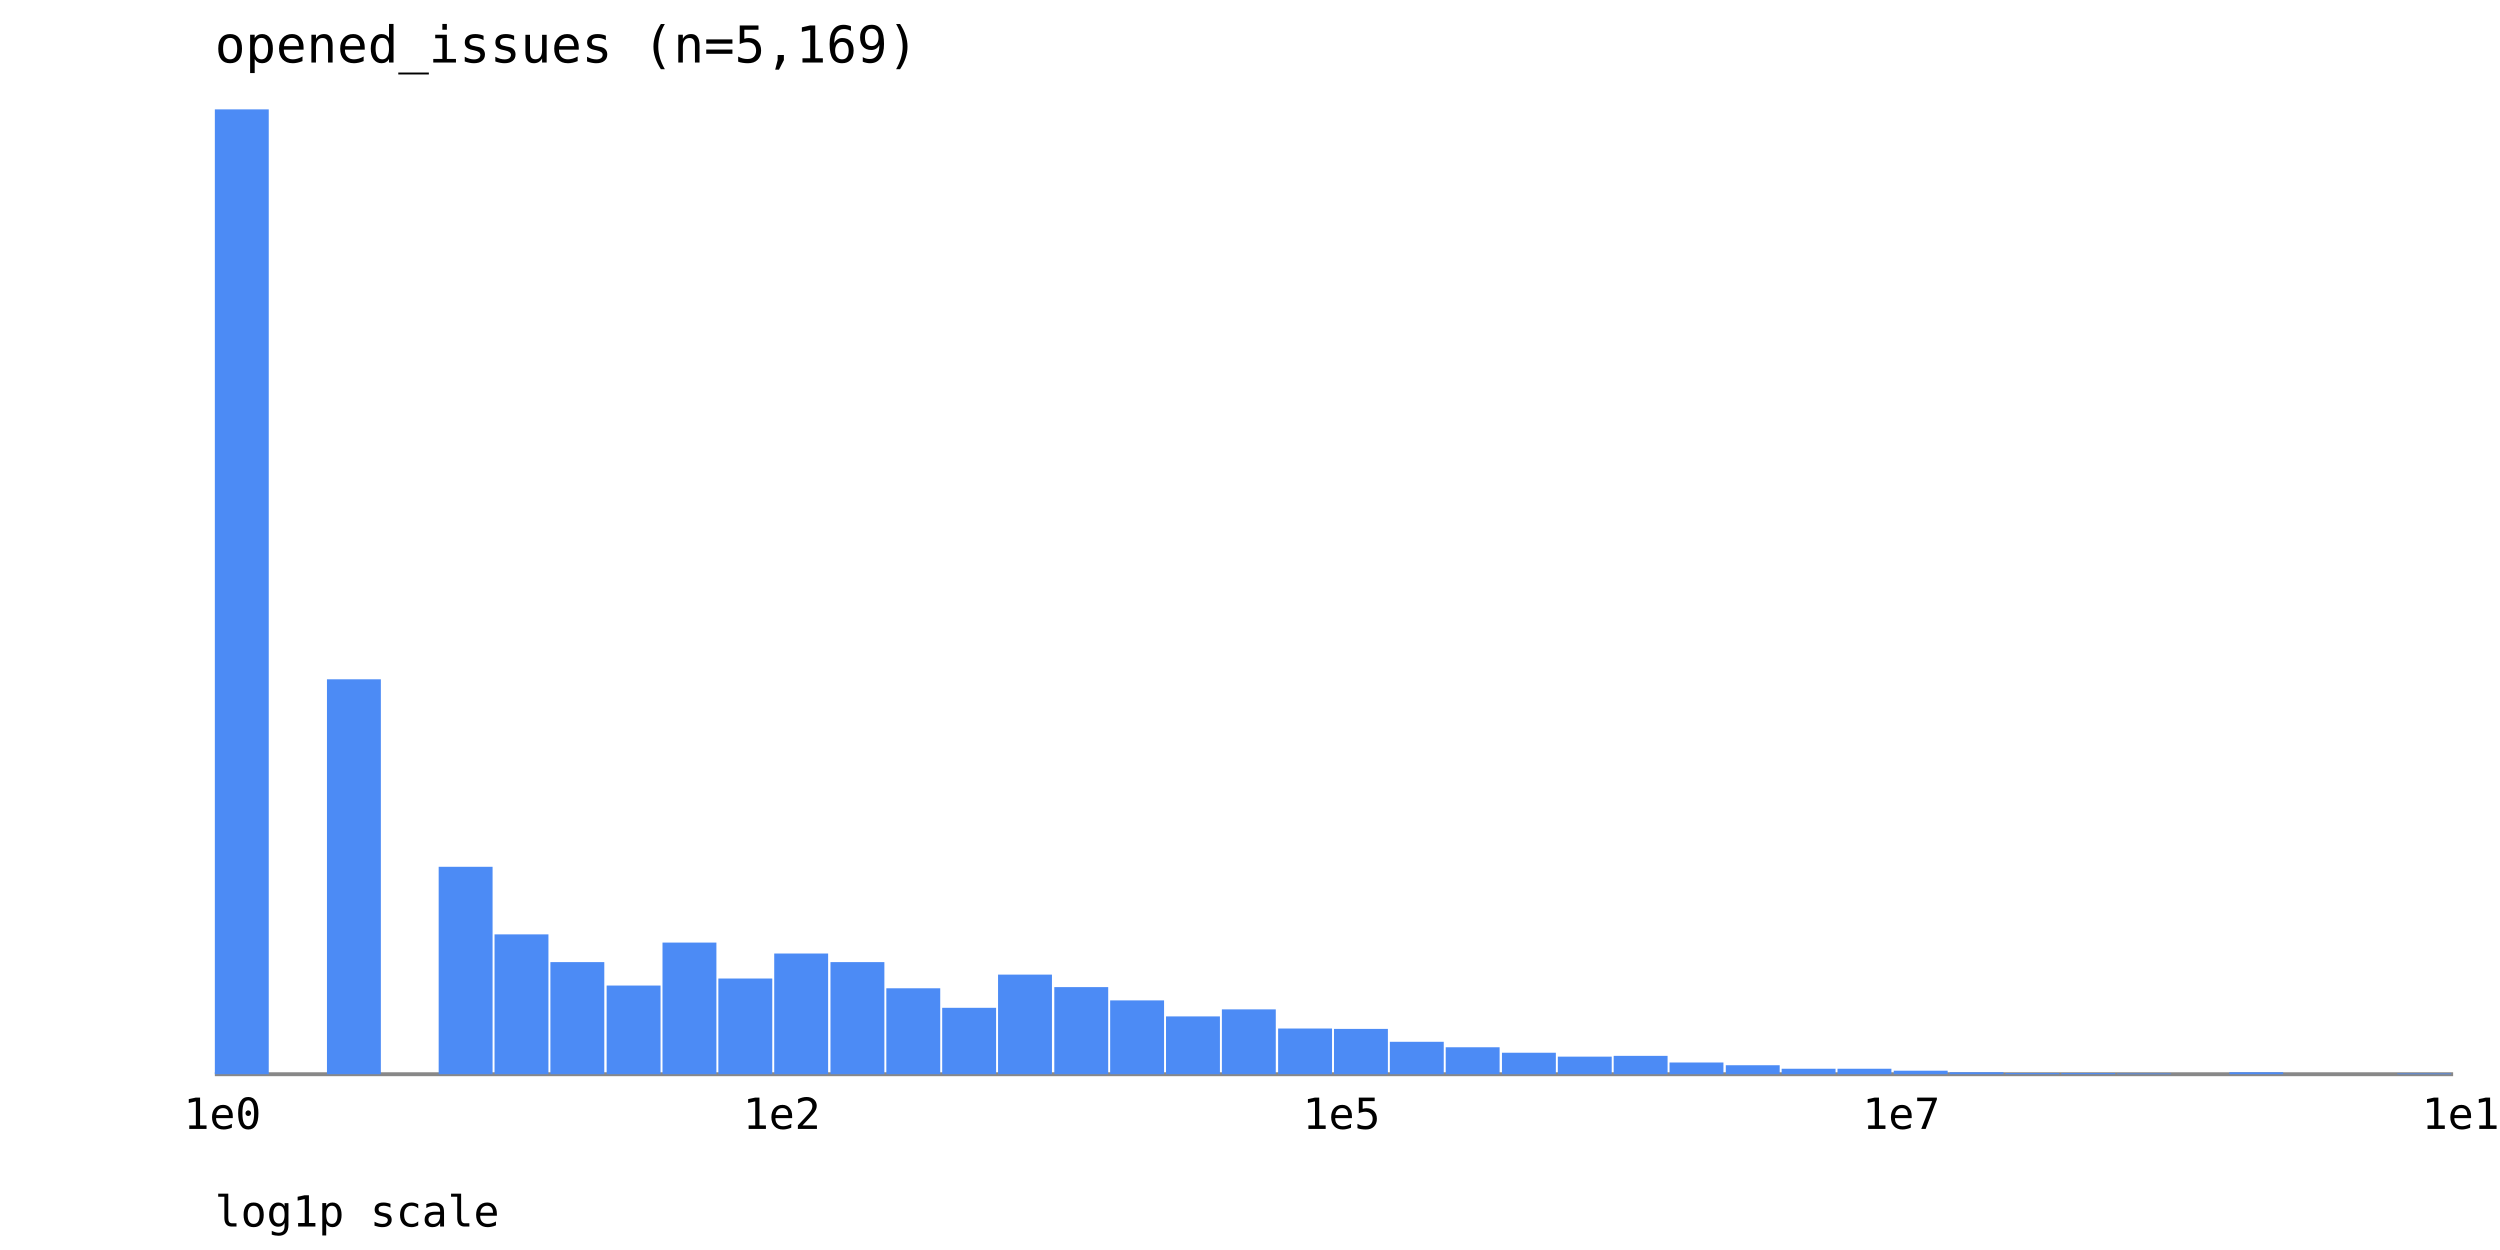
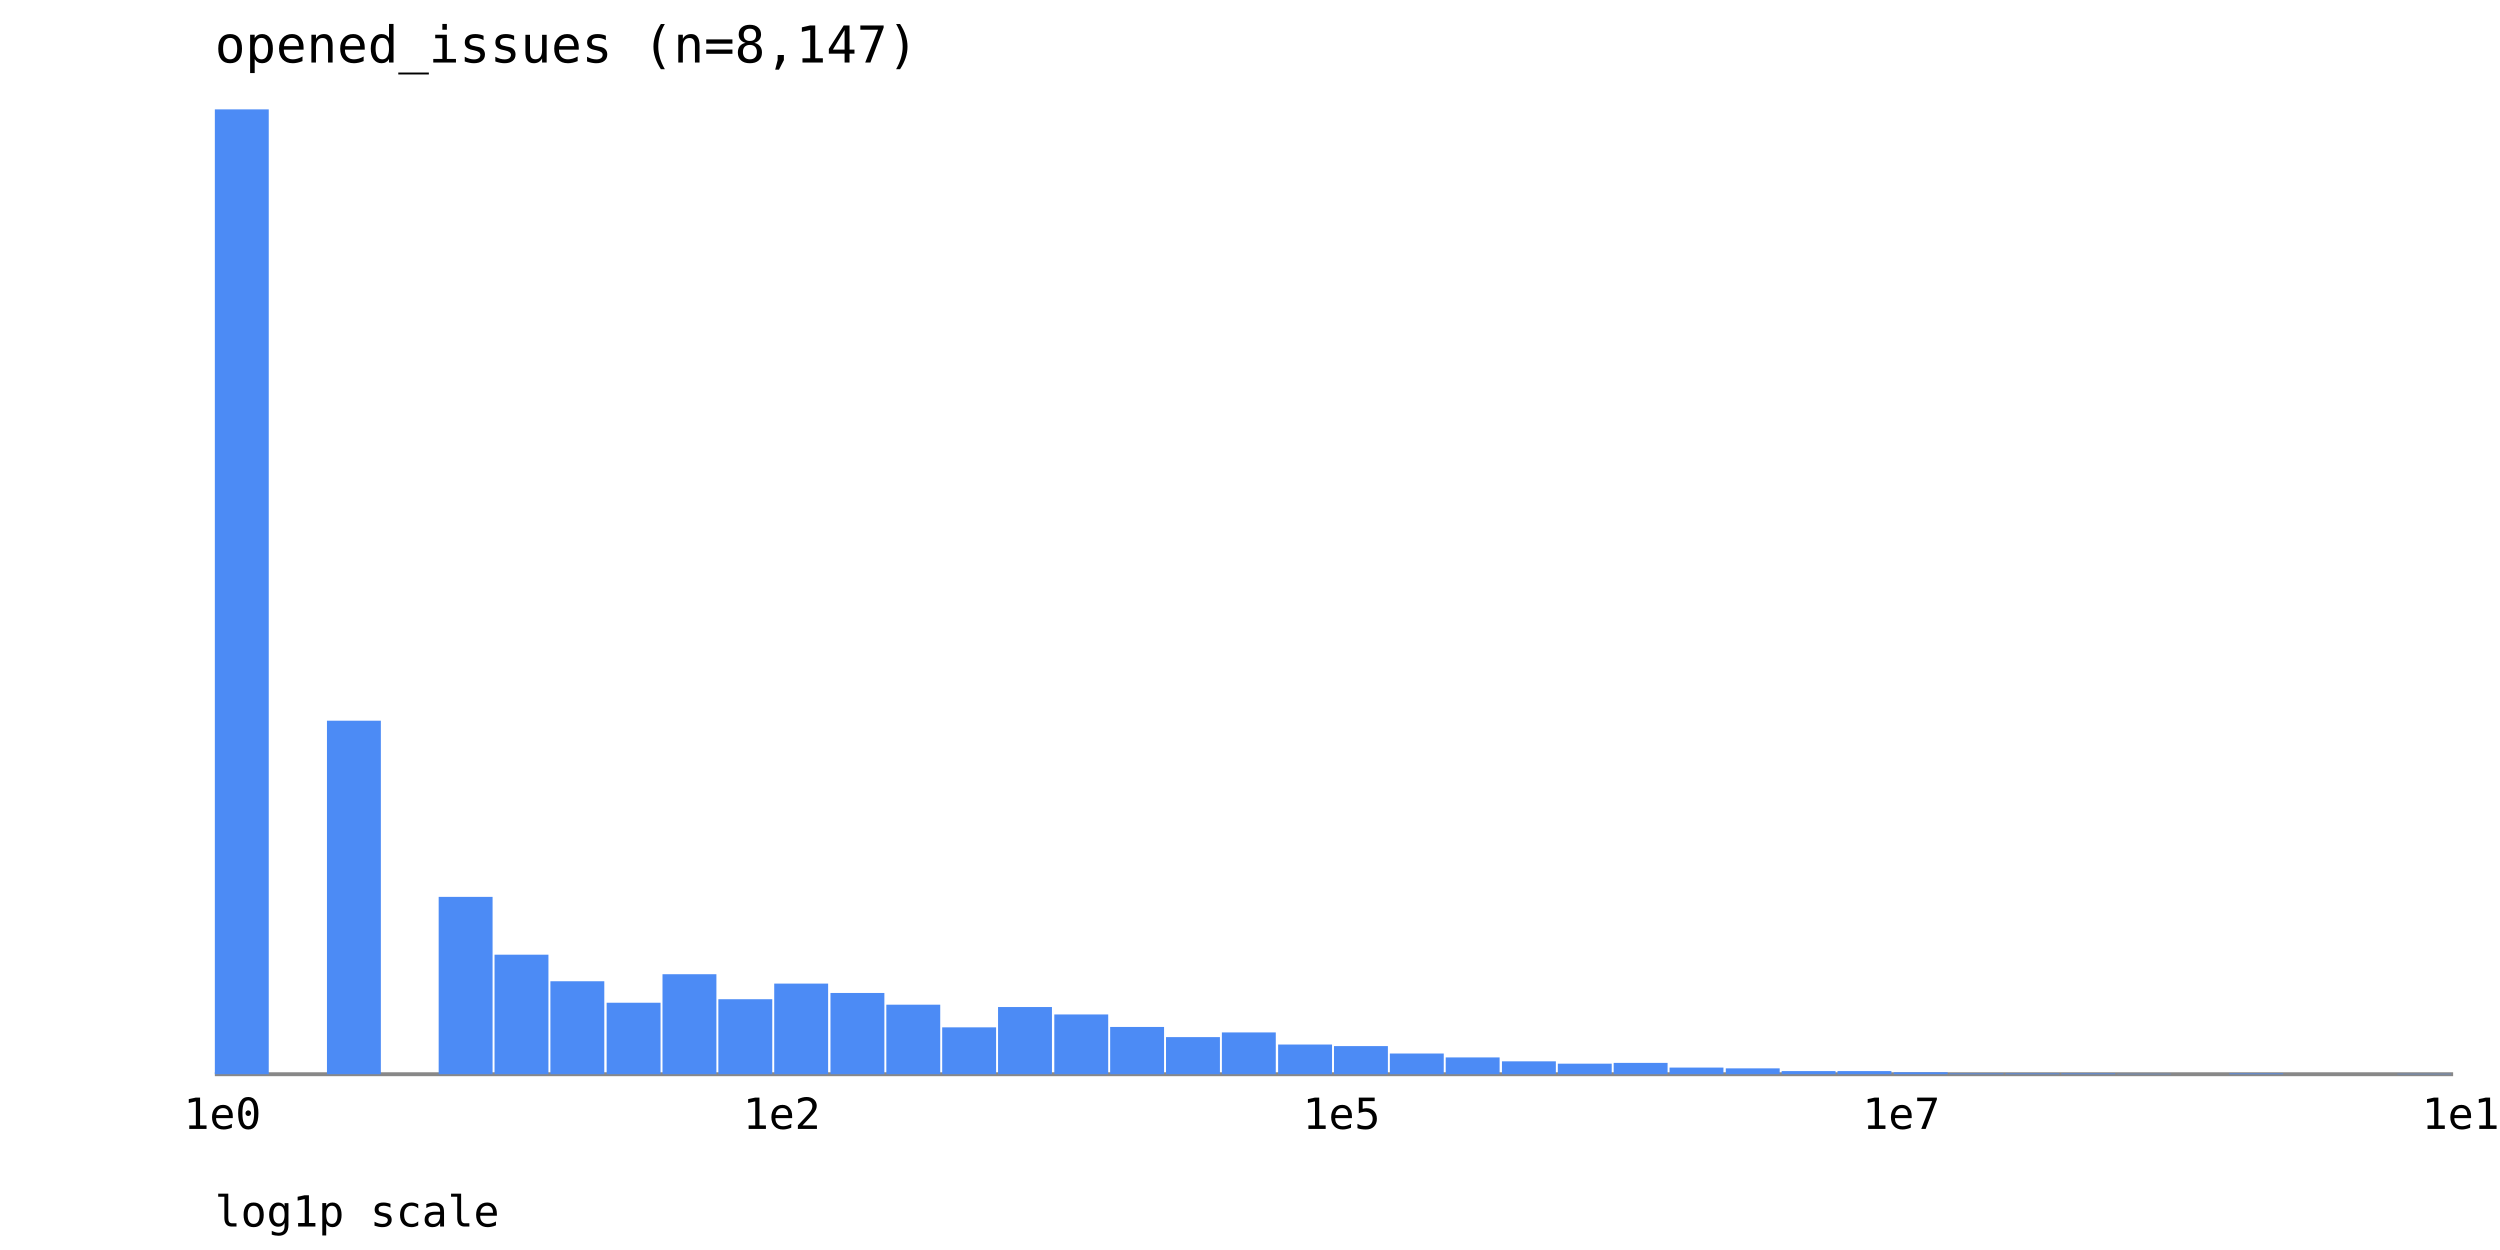
<svg xmlns="http://www.w3.org/2000/svg" width="640" height="320" viewBox="0 0 640 320" font-family="monospace" font-size="11">
-   <text x="55" y="16" font-size="13">opened_issues  (n=5,169)</text>
+   <text x="55" y="16" font-size="13">opened_issues  (n=8,147)</text>
  <line x1="55" y1="275" x2="628" y2="275" stroke="#888" />
  <line x1="55" y1="275" x2="55" y2="275" stroke="#888" />
  <rect x="55.0" y="28.0" width="13.8" height="247.0" fill="#4c8bf5" />
  <rect x="69.3" y="275.0" width="13.8" height="0.0" fill="#4c8bf5" />
-   <rect x="83.7" y="173.9" width="13.8" height="101.1" fill="#4c8bf5" />
+   <rect x="83.7" y="184.5" width="13.8" height="90.5" fill="#4c8bf5" />
  <rect x="98.0" y="275.0" width="13.8" height="0.0" fill="#4c8bf5" />
-   <rect x="112.3" y="221.9" width="13.8" height="53.1" fill="#4c8bf5" />
-   <rect x="126.6" y="239.2" width="13.8" height="35.8" fill="#4c8bf5" />
-   <rect x="140.9" y="246.3" width="13.8" height="28.7" fill="#4c8bf5" />
-   <rect x="155.3" y="252.3" width="13.8" height="22.7" fill="#4c8bf5" />
-   <rect x="169.6" y="241.3" width="13.8" height="33.7" fill="#4c8bf5" />
-   <rect x="183.9" y="250.5" width="13.8" height="24.5" fill="#4c8bf5" />
-   <rect x="198.2" y="244.1" width="13.8" height="30.9" fill="#4c8bf5" />
-   <rect x="212.6" y="246.3" width="13.8" height="28.7" fill="#4c8bf5" />
-   <rect x="226.9" y="253.0" width="13.8" height="22.0" fill="#4c8bf5" />
-   <rect x="241.2" y="258.0" width="13.8" height="17.0" fill="#4c8bf5" />
-   <rect x="255.5" y="249.5" width="13.8" height="25.5" fill="#4c8bf5" />
-   <rect x="269.9" y="252.7" width="13.8" height="22.3" fill="#4c8bf5" />
-   <rect x="284.2" y="256.1" width="13.8" height="18.9" fill="#4c8bf5" />
-   <rect x="298.5" y="260.2" width="13.8" height="14.8" fill="#4c8bf5" />
-   <rect x="312.8" y="258.4" width="13.8" height="16.6" fill="#4c8bf5" />
-   <rect x="327.2" y="263.3" width="13.8" height="11.7" fill="#4c8bf5" />
-   <rect x="341.5" y="263.4" width="13.8" height="11.6" fill="#4c8bf5" />
-   <rect x="355.8" y="266.7" width="13.8" height="8.3" fill="#4c8bf5" />
-   <rect x="370.1" y="268.1" width="13.8" height="6.9" fill="#4c8bf5" />
-   <rect x="384.5" y="269.5" width="13.8" height="5.5" fill="#4c8bf5" />
-   <rect x="398.8" y="270.5" width="13.8" height="4.5" fill="#4c8bf5" />
-   <rect x="413.1" y="270.3" width="13.8" height="4.7" fill="#4c8bf5" />
-   <rect x="427.4" y="272.0" width="13.8" height="3.0" fill="#4c8bf5" />
-   <rect x="441.8" y="272.7" width="13.8" height="2.3" fill="#4c8bf5" />
-   <rect x="456.1" y="273.6" width="13.8" height="1.4" fill="#4c8bf5" />
-   <rect x="470.4" y="273.6" width="13.8" height="1.4" fill="#4c8bf5" />
-   <rect x="484.8" y="274.1" width="13.8" height="0.9" fill="#4c8bf5" />
-   <rect x="499.1" y="274.5" width="13.8" height="0.5" fill="#4c8bf5" />
-   <rect x="513.4" y="274.7" width="13.8" height="0.3" fill="#4c8bf5" />
-   <rect x="527.7" y="274.7" width="13.8" height="0.3" fill="#4c8bf5" />
-   <rect x="542.0" y="274.8" width="13.8" height="0.2" fill="#4c8bf5" />
+   <rect x="112.3" y="229.6" width="13.8" height="45.4" fill="#4c8bf5" />
+   <rect x="126.6" y="244.4" width="13.8" height="30.6" fill="#4c8bf5" />
+   <rect x="140.9" y="251.2" width="13.8" height="23.8" fill="#4c8bf5" />
+   <rect x="155.3" y="256.7" width="13.8" height="18.3" fill="#4c8bf5" />
+   <rect x="169.6" y="249.4" width="13.8" height="25.6" fill="#4c8bf5" />
+   <rect x="183.9" y="255.8" width="13.8" height="19.2" fill="#4c8bf5" />
+   <rect x="198.2" y="251.8" width="13.8" height="23.2" fill="#4c8bf5" />
+   <rect x="212.6" y="254.2" width="13.8" height="20.8" fill="#4c8bf5" />
+   <rect x="226.9" y="257.2" width="13.8" height="17.8" fill="#4c8bf5" />
+   <rect x="241.2" y="263.0" width="13.8" height="12.0" fill="#4c8bf5" />
+   <rect x="255.5" y="257.8" width="13.8" height="17.2" fill="#4c8bf5" />
+   <rect x="269.9" y="259.7" width="13.8" height="15.3" fill="#4c8bf5" />
+   <rect x="284.2" y="262.9" width="13.8" height="12.1" fill="#4c8bf5" />
+   <rect x="298.5" y="265.5" width="13.8" height="9.5" fill="#4c8bf5" />
+   <rect x="312.8" y="264.3" width="13.8" height="10.7" fill="#4c8bf5" />
+   <rect x="327.2" y="267.4" width="13.8" height="7.6" fill="#4c8bf5" />
+   <rect x="341.5" y="267.8" width="13.8" height="7.2" fill="#4c8bf5" />
+   <rect x="355.8" y="269.7" width="13.8" height="5.3" fill="#4c8bf5" />
+   <rect x="370.1" y="270.7" width="13.8" height="4.3" fill="#4c8bf5" />
+   <rect x="384.5" y="271.7" width="13.8" height="3.3" fill="#4c8bf5" />
+   <rect x="398.8" y="272.3" width="13.8" height="2.7" fill="#4c8bf5" />
+   <rect x="413.1" y="272.1" width="13.8" height="2.9" fill="#4c8bf5" />
+   <rect x="427.4" y="273.3" width="13.8" height="1.7" fill="#4c8bf5" />
+   <rect x="441.8" y="273.5" width="13.8" height="1.5" fill="#4c8bf5" />
+   <rect x="456.1" y="274.2" width="13.8" height="0.8" fill="#4c8bf5" />
+   <rect x="470.4" y="274.2" width="13.8" height="0.8" fill="#4c8bf5" />
+   <rect x="484.8" y="274.5" width="13.8" height="0.5" fill="#4c8bf5" />
+   <rect x="499.1" y="274.8" width="13.8" height="0.2" fill="#4c8bf5" />
+   <rect x="513.4" y="274.8" width="13.8" height="0.2" fill="#4c8bf5" />
+   <rect x="527.7" y="274.8" width="13.8" height="0.2" fill="#4c8bf5" />
+   <rect x="542.0" y="274.9" width="13.8" height="0.1" fill="#4c8bf5" />
  <rect x="556.4" y="275.0" width="13.8" height="0.0" fill="#4c8bf5" />
-   <rect x="570.7" y="274.5" width="13.8" height="0.5" fill="#4c8bf5" />
+   <rect x="570.7" y="274.8" width="13.8" height="0.2" fill="#4c8bf5" />
  <rect x="585.0" y="275.0" width="13.8" height="0.0" fill="#4c8bf5" />
  <rect x="599.4" y="275.0" width="13.8" height="0.0" fill="#4c8bf5" />
-   <rect x="613.7" y="274.8" width="13.8" height="0.2" fill="#4c8bf5" />
+   <rect x="613.7" y="274.9" width="13.8" height="0.1" fill="#4c8bf5" />
  <text x="47.0" y="289">1e0</text>
  <text x="190.2" y="289">1e2</text>
  <text x="333.5" y="289">1e5</text>
  <text x="476.8" y="289">1e7</text>
  <text x="620.0" y="289">1e10</text>
  <text x="55" y="314">log1p scale</text>
</svg>
